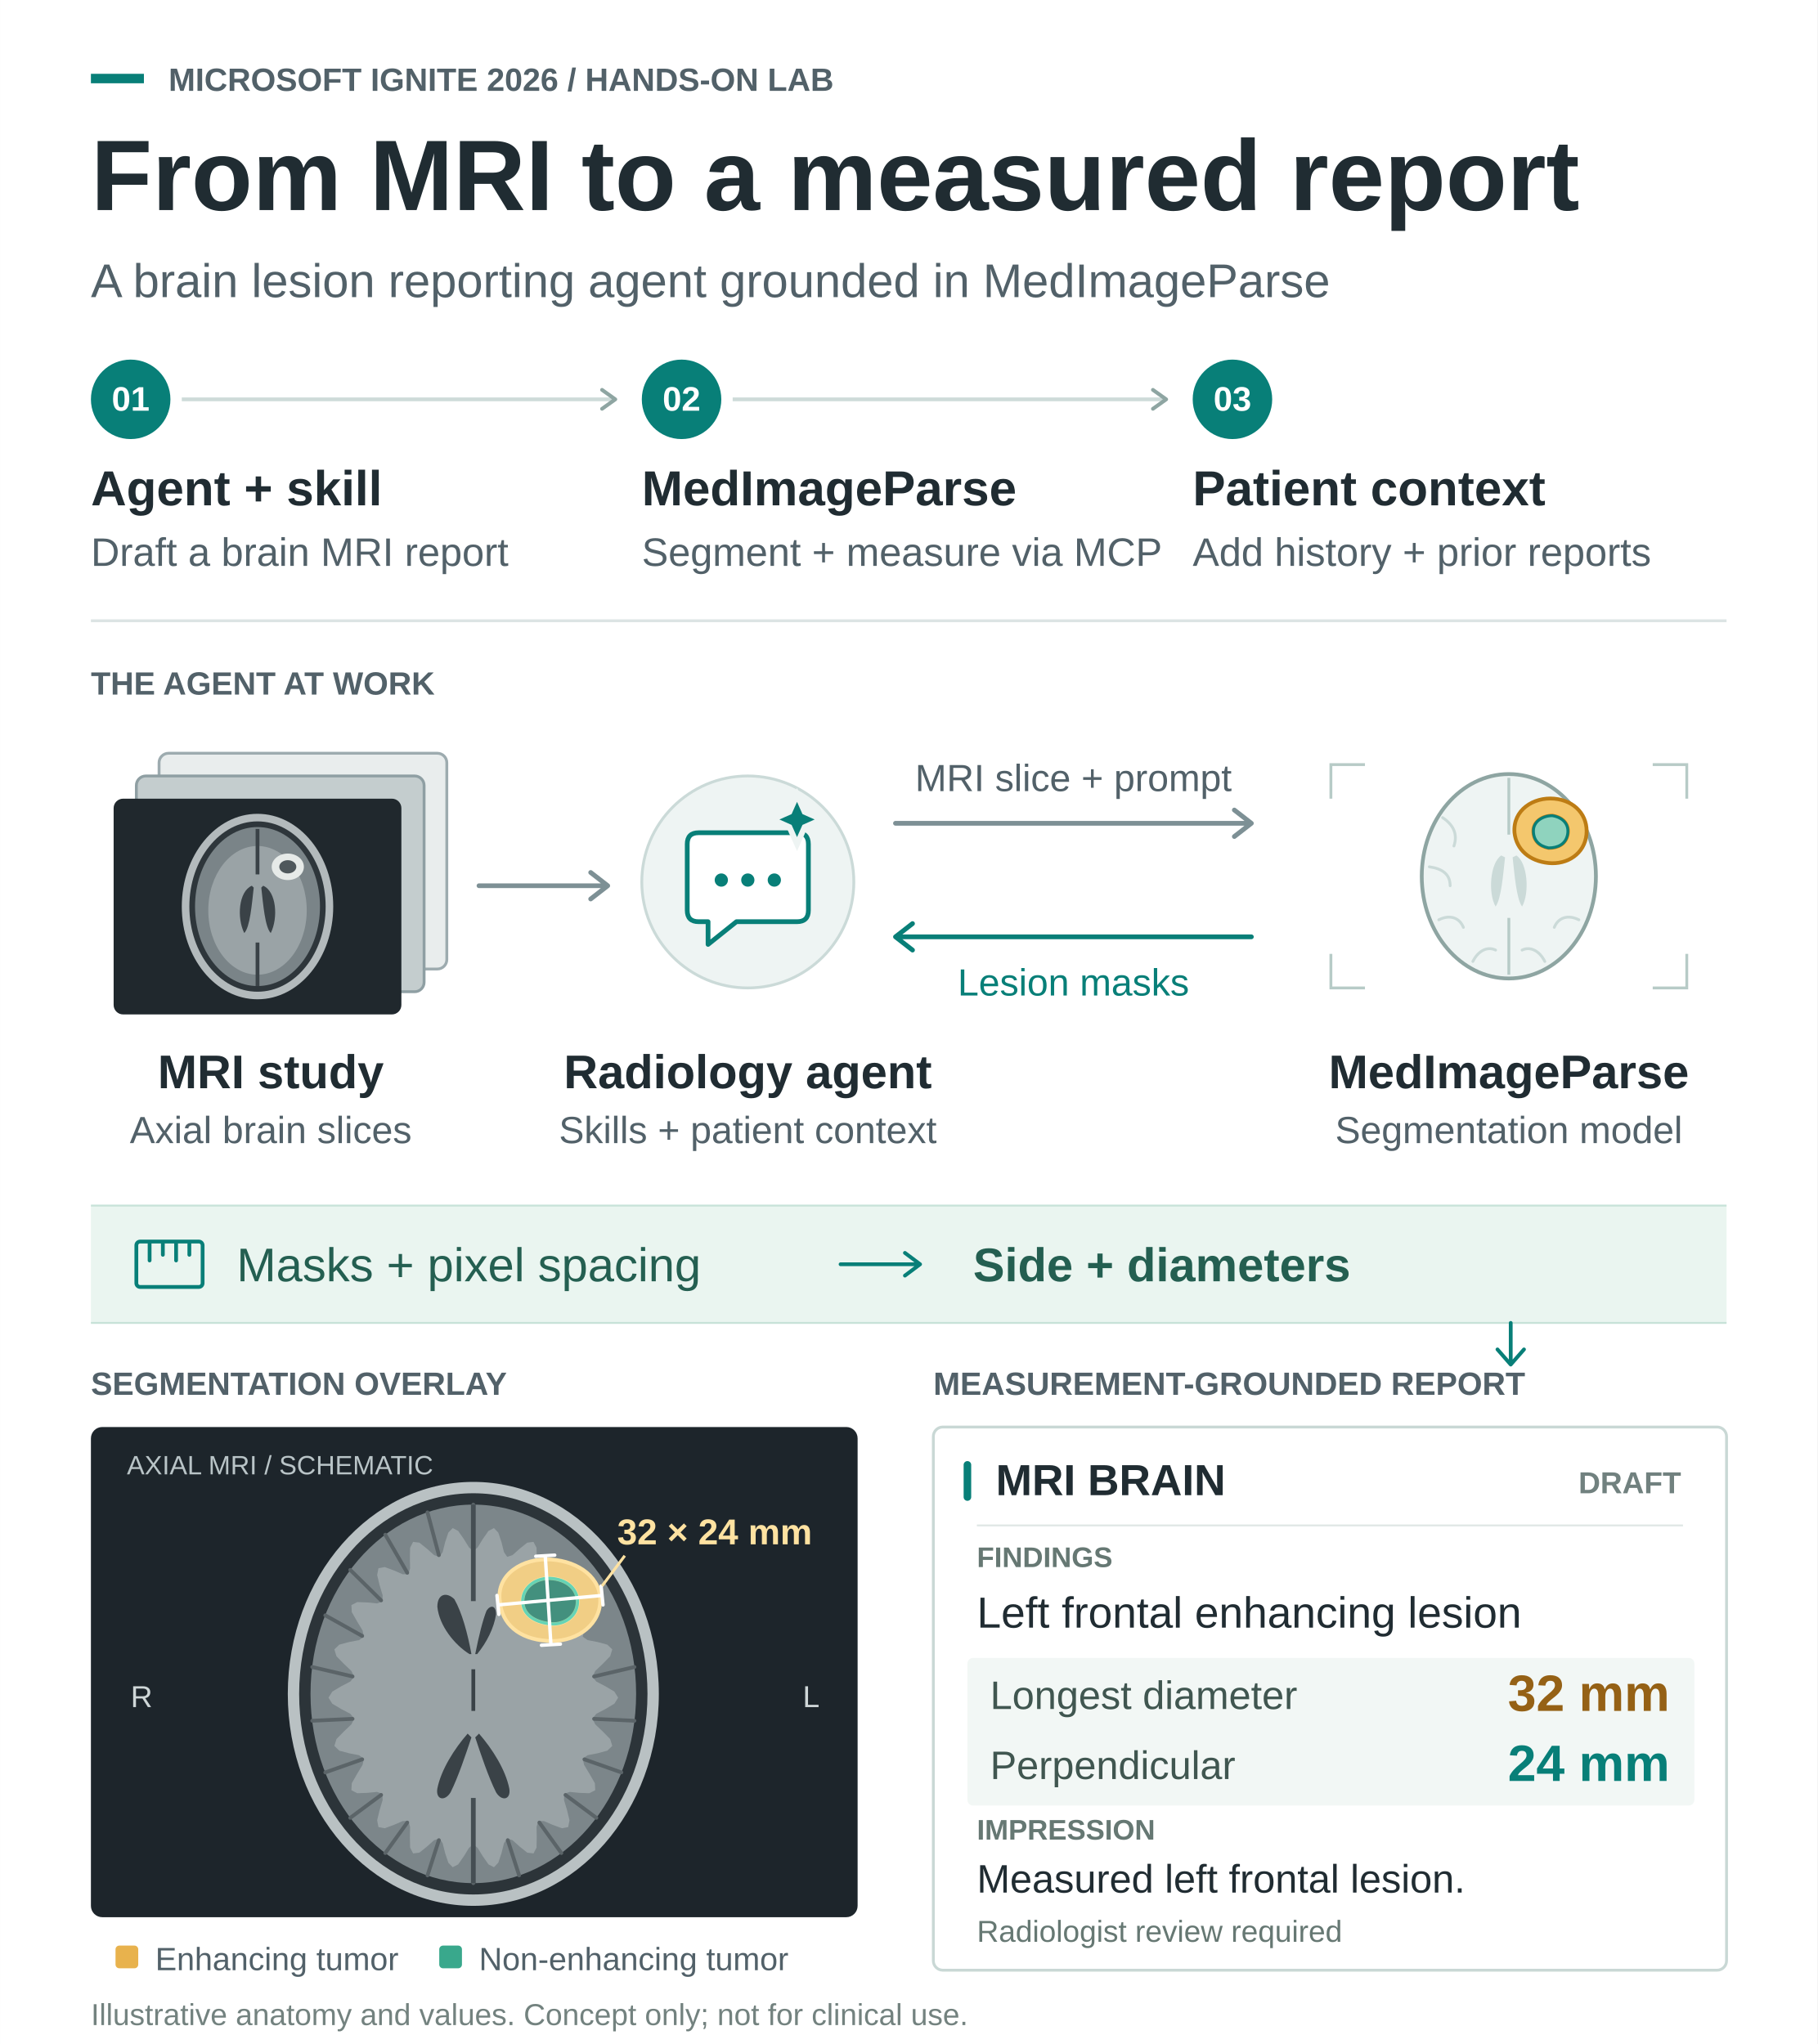
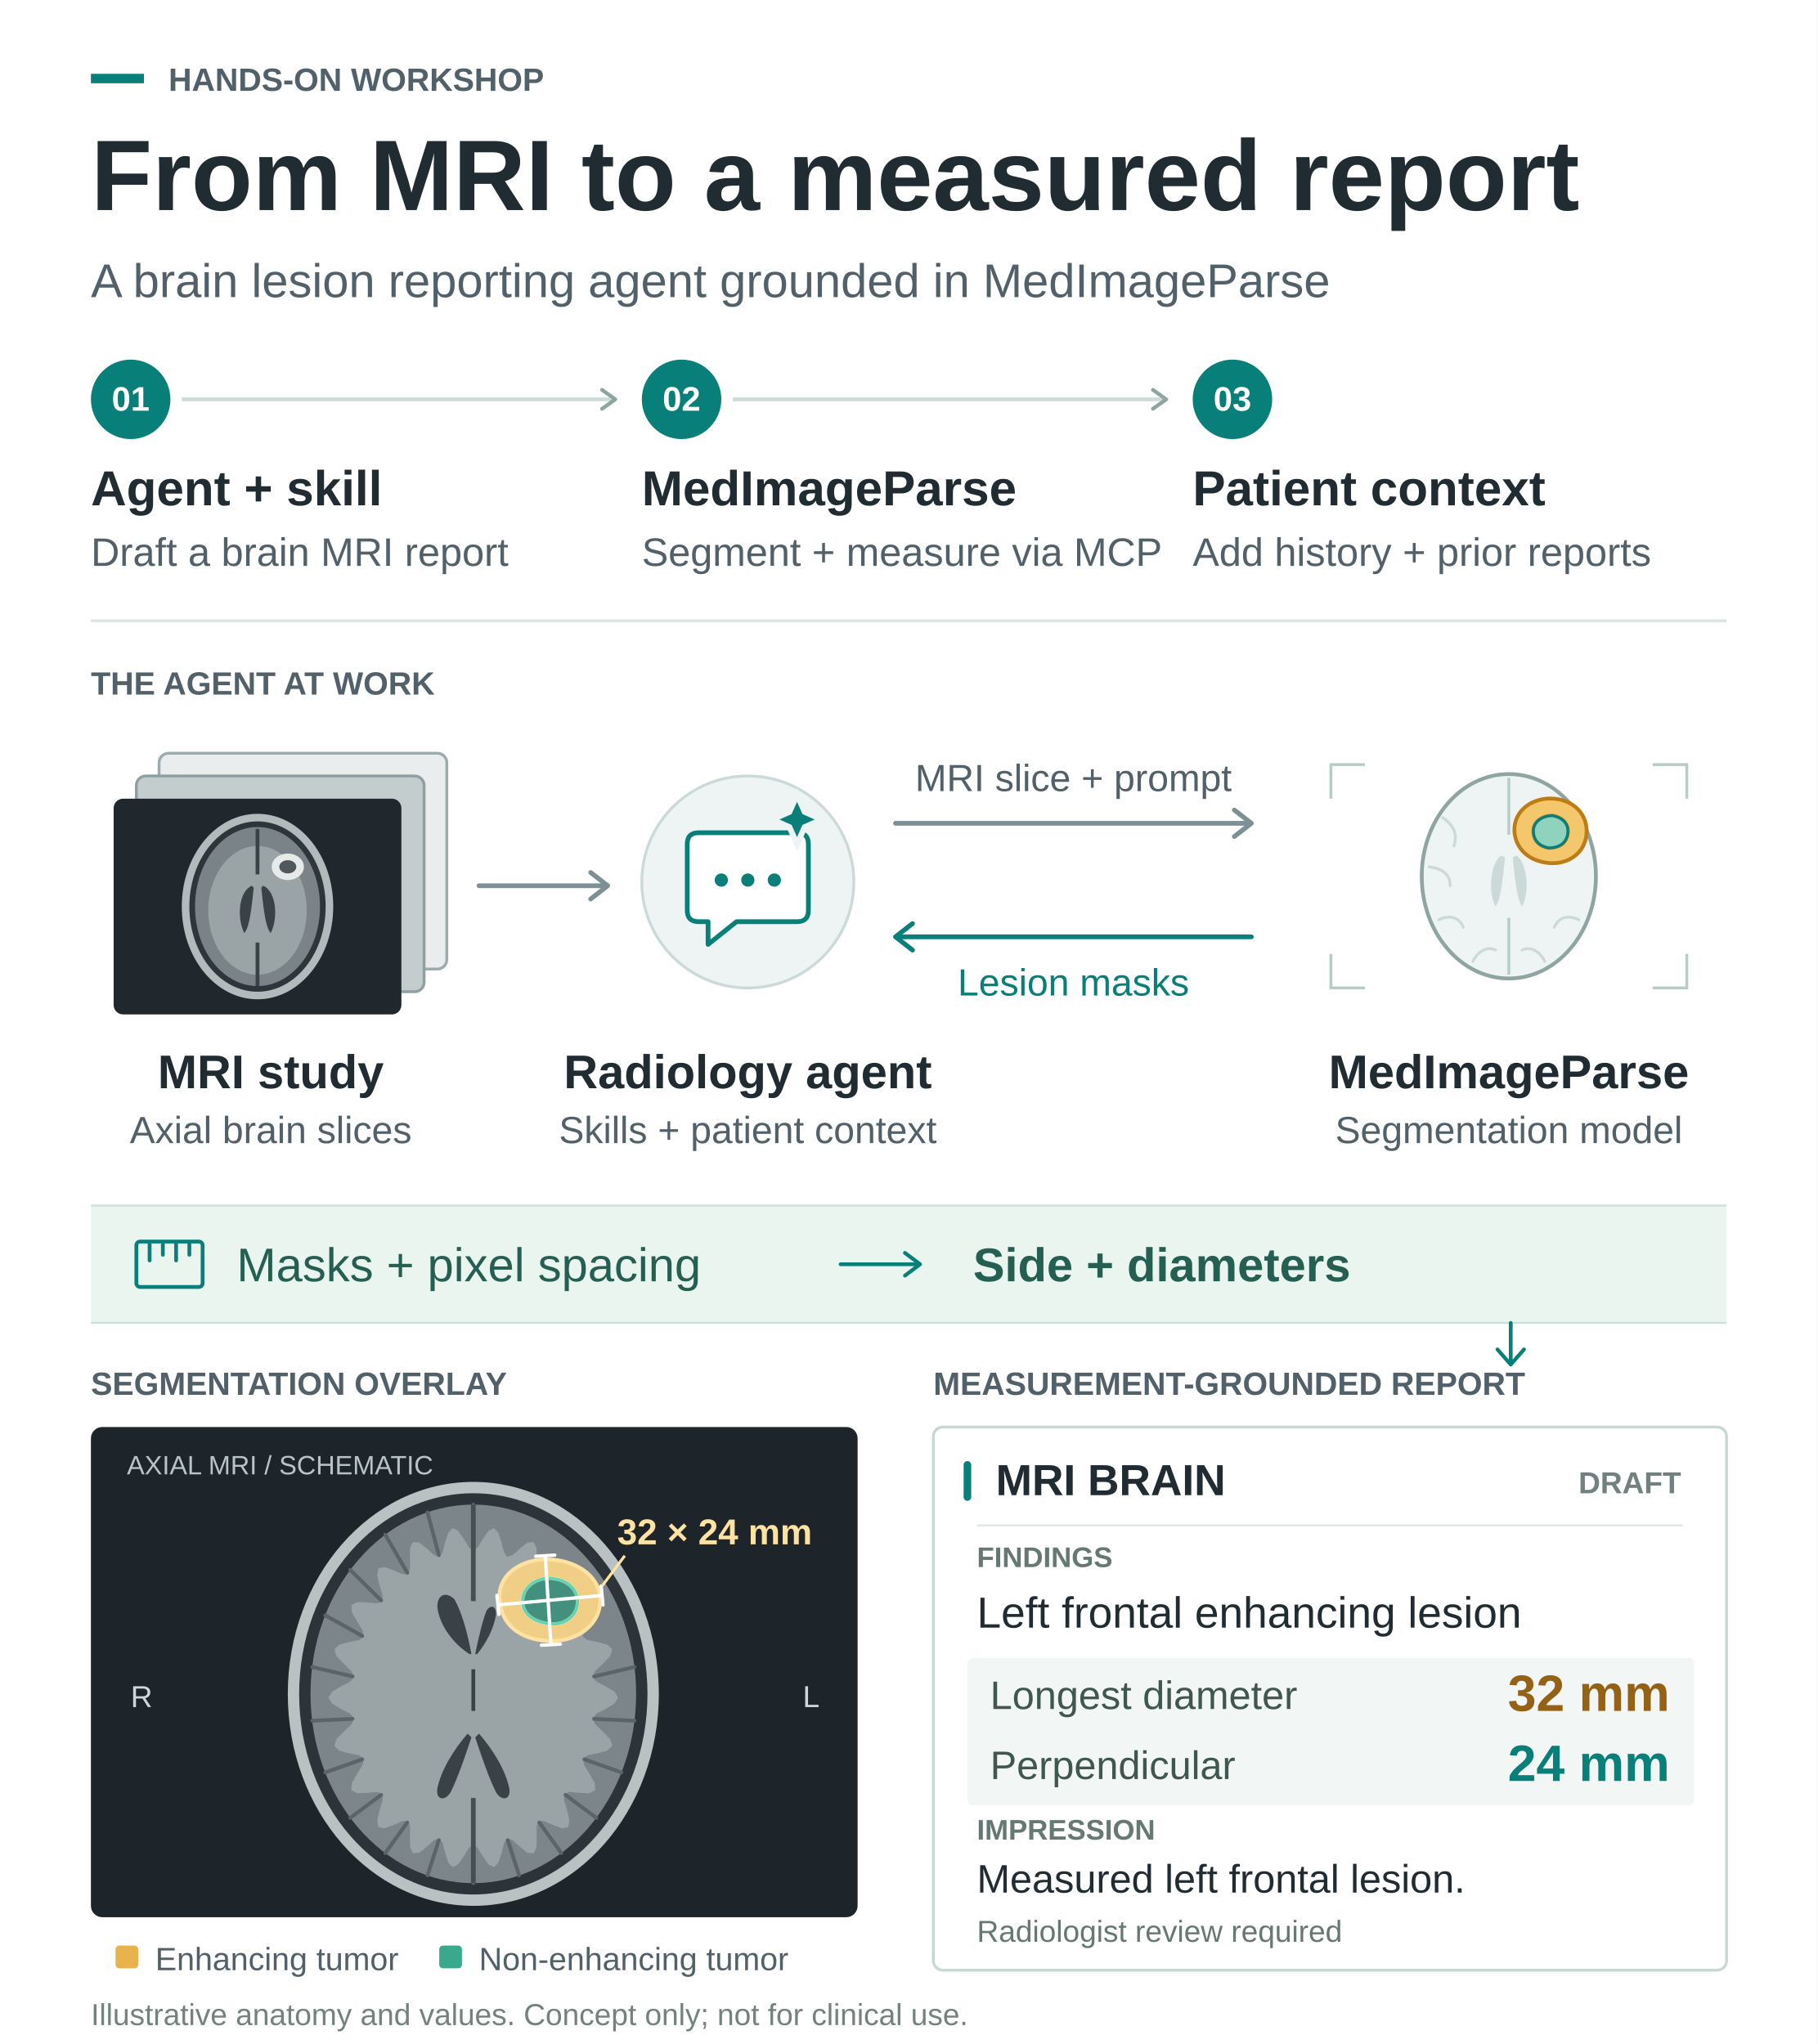
<svg xmlns="http://www.w3.org/2000/svg" width="6.667in" height="7.5in" viewBox="0 0 960 1080" role="img" aria-labelledby="title description">
  <rect width="960" height="1080" fill="#FFFFFF" />
  <g font-family="Aptos, Segoe UI, Arial, sans-serif" letter-spacing="0">
    <rect x="48" y="39" width="28" height="5" fill="#087F78" />
-     <text x="89" y="48" font-size="17" font-weight="700" fill="#526169">MICROSOFT IGNITE 2026 / HANDS-ON LAB</text>
+     <text x="89" y="48" font-size="17" font-weight="700" fill="#526169">HANDS-ON WORKSHOP</text>
    <text x="48" y="111" font-size="53" font-weight="700" fill="#202C32">From MRI to a measured report</text>
    <text x="48" y="157" font-size="25" fill="#526169">A brain lesion reporting agent grounded in MedImageParse</text>
    <path d="M96 211 H325 M387 211 H616" fill="none" stroke="#CEDBD9" stroke-width="2" />
    <path d="M318 206 L325 211 L318 216 M609 206 L616 211 L609 216" fill="none" stroke="#8EA5A2" stroke-width="2" stroke-linecap="round" stroke-linejoin="round" />
    <circle cx="69" cy="211" r="21" fill="#087F78" />
    <circle cx="360" cy="211" r="21" fill="#087F78" />
    <circle cx="651" cy="211" r="21" fill="#087F78" />
    <g font-size="18" font-weight="700" fill="#FFFFFF" text-anchor="middle">
      <text x="69" y="217">01</text>
      <text x="360" y="217">02</text>
      <text x="651" y="217">03</text>
    </g>
    <g font-size="26" font-weight="700" fill="#202C32">
      <text x="48" y="267">Agent + skill</text>
      <text x="339" y="267">MedImageParse</text>
      <text x="630" y="267">Patient context</text>
    </g>
    <g font-size="21" fill="#526169">
      <text x="48" y="299">Draft a brain MRI report</text>
      <text x="339" y="299">Segment + measure via MCP</text>
      <text x="630" y="299">Add history + prior reports</text>
    </g>
    <path d="M48 328 H912" stroke="#DCE4E4" stroke-width="1.5" />
    <text x="48" y="367" font-size="17" font-weight="700" fill="#526169">THE AGENT AT WORK</text>
    <g stroke-linejoin="round">
      <rect x="84" y="398" width="152" height="114" rx="5" fill="#E9EDED" stroke="#9DABAF" stroke-width="1.5" />
      <rect x="72" y="410" width="152" height="114" rx="5" fill="#C4CDCE" stroke="#8F9FA3" stroke-width="1.5" />
      <rect x="60" y="422" width="152" height="114" rx="5" fill="#20282D" />
      <ellipse cx="136" cy="479" rx="40" ry="49" fill="#B3BABC" />
      <ellipse cx="136" cy="479" rx="36" ry="45" fill="#2E363B" />
      <ellipse cx="136" cy="479" rx="33" ry="42" fill="#7A8488" />
      <ellipse cx="136" cy="481" rx="26" ry="34" fill="#9AA3A6" />
      <path d="M136 438 V462 M136 498 V521" stroke="#3A4247" stroke-width="2" />
      <path d="M133 468 C126 471 125 485 129 493 C132 490 133 478 134 469 Z" fill="#3A4247" />
      <path d="M139 468 C146 471 147 485 143 493 C140 490 139 478 138 469 Z" fill="#3A4247" />
      <ellipse cx="152" cy="458" rx="8.5" ry="7" fill="#E6EAE8" />
      <ellipse cx="152" cy="458" rx="4.5" ry="3.5" fill="#4F585C" />
    </g>
    <path d="M253 468 H321 M312 461 L321 468 L312 475" fill="none" stroke="#7D9095" stroke-width="2.5" stroke-linecap="round" stroke-linejoin="round" />
    <circle cx="395" cy="466" r="56" fill="#EEF4F3" stroke="#CBDAD8" stroke-width="1.5" />
    <path d="M369 440 H421 Q427 440 427 446 V481 Q427 487 421 487 H389 L374 499 V487 H369 Q363 487 363 481 V446 Q363 440 369 440 Z" fill="#FFFFFF" stroke="#087F78" stroke-width="2.5" stroke-linejoin="round" />
    <g fill="#087F78">
      <circle cx="381" cy="465" r="3.5" />
      <circle cx="395" cy="465" r="3.5" />
      <circle cx="409" cy="465" r="3.5" />
    </g>
    <path d="M421 420 L425 429 L434 433 L425 437 L421 446 L417 437 L408 433 L417 429 Z" fill="#087F78" stroke="#EEF4F3" stroke-width="3" />
    <path d="M473 435 H661 M652 428 L661 435 L652 442" fill="none" stroke="#7D9095" stroke-width="2.5" stroke-linecap="round" stroke-linejoin="round" />
    <text x="567" y="418" text-anchor="middle" font-size="20" fill="#526169">MRI slice + prompt</text>
    <path d="M661 495 H473 M482 488 L473 495 L482 502" fill="none" stroke="#087F78" stroke-width="2.5" stroke-linecap="round" stroke-linejoin="round" />
    <text x="567" y="526" text-anchor="middle" font-size="20" fill="#087F78">Lesion masks</text>
    <g fill="none" stroke="#B7CBC7" stroke-width="1.5">
      <path d="M703 422 V404 H721 M873 404 H891 V422 M891 504 V522 H873 M721 522 H703 V504" />
    </g>
    <ellipse cx="797" cy="463" rx="46" ry="54" fill="#EEF4F3" stroke="#8EA5A2" stroke-width="2" />
    <path d="M797 411 V441 M797 485 V515" stroke="#B7CBC7" stroke-width="1.5" />
    <g fill="none" stroke="#CBDAD8" stroke-width="1.5" stroke-linecap="round">
      <path d="M762 432 C768 436 770 441 768 447" />
      <path d="M755 458 C762 459 766 462 766 468" />
      <path d="M760 486 C766 483 771 485 773 490" />
      <path d="M778 508 C781 502 786 500 790 502" />
      <path d="M834 486 C828 483 823 485 821 490" />
      <path d="M816 508 C813 502 808 500 804 502" />
    </g>
    <path d="M793 452 C787 456 786 472 790 479 C793 475 794 462 795 453 Z" fill="#CBDAD8" />
    <path d="M801 452 C807 456 808 472 804 479 C801 475 800 462 799 453 Z" fill="#CBDAD8" />
    <path d="M800 440 C799 428 810 421 821 422 C832 423 839 431 838 441 C837 451 828 457 818 456 C808 455 801 449 800 440 Z M810 439 C810 434 815 431 820 431 C826 432 829 436 828 441 C827 446 823 448 818 448 C813 447 810 444 810 439 Z" fill="#F4C76D" fill-rule="evenodd" stroke="#BD7C14" stroke-width="2" />
    <path d="M810 439 C810 434 815 431 820 431 C826 432 829 436 828 441 C827 446 823 448 818 448 C813 447 810 444 810 439 Z" fill="#8FD3BE" stroke="#087F78" stroke-width="1.5" />
    <g text-anchor="middle">
      <g font-size="25" font-weight="700" fill="#202C32">
        <text x="143" y="575">MRI study</text>
        <text x="395" y="575">Radiology agent</text>
        <text x="797" y="575">MedImageParse</text>
      </g>
      <g font-size="20" fill="#526169">
        <text x="143" y="604">Axial brain slices</text>
        <text x="395" y="604">Skills + patient context</text>
        <text x="797" y="604">Segmentation model</text>
      </g>
    </g>
    <rect x="48" y="637" width="864" height="62" fill="#EAF5F0" />
    <path d="M48 637 H912 M48 699 H912" stroke="#C7E2D8" stroke-width="1" />
    <g fill="none" stroke="#087F78" stroke-width="2" stroke-linecap="round" stroke-linejoin="round">
      <rect x="72" y="656" width="35" height="24" rx="2" />
      <path d="M79 657 V666 M86 657 V663 M93 657 V666 M100 657 V663" />
      <path d="M444 668 H486 M478 662 L486 668 L478 674" />
    </g>
    <text x="125" y="677" font-size="25" fill="#245F51">Masks + pixel spacing</text>
    <text x="514" y="677" font-size="25" font-weight="700" fill="#245F51">Side + diameters</text>
    <path d="M798 699 V721 M791 713 L798 721 L805 713" fill="none" stroke="#087F78" stroke-width="2" stroke-linecap="round" stroke-linejoin="round" />
    <text x="48" y="737" font-size="17" font-weight="700" fill="#526169">SEGMENTATION OVERLAY</text>
    <text x="493" y="737" font-size="17" font-weight="700" fill="#526169">MEASUREMENT-GROUNDED REPORT</text>
    <rect x="48" y="754" width="405" height="259" rx="6" fill="#1D252B" />
    <text x="67" y="779" font-size="14" fill="#B9C4C7">AXIAL MRI / SCHEMATIC</text>
    <text x="69" y="902" font-size="16" fill="#CFD7D8">R</text>
    <text x="424" y="902" font-size="16" fill="#CFD7D8">L</text>
    <ellipse cx="250" cy="895" rx="98" ry="112" fill="#B9C1C3" />
    <ellipse cx="250" cy="895" rx="92" ry="106" fill="#2C3439" />
    <ellipse cx="250" cy="895" rx="86" ry="100" fill="#7C868A" />
    <path d="M326.5 897 L324.5 900.2 L319.8 903 L315 905.5 L312.9 908 L314.4 911.1 L318.4 914.9 L322.3 918.9 L323.4 922.5 L320.8 925 L315.6 926.4 L310.4 927.4 L307.8 929.2 L308.5 932.5 L311.4 937.3 L314.2 942.2 L314.4 945.9 L311.3 947.5 L306 947.3 L300.9 946.8 L298 947.8 L297.9 951.1 L299.5 956.4 L300.8 961.8 L300.1 965.4 L296.8 966 L291.9 964.2 L287.3 962.2 L284.3 962.2 L283.4 965.3 L283.5 970.7 L283.4 976.2 L281.8 979.3 L278.5 978.9 L274.5 975.7 L270.7 972.3 L267.9 971.4 L266.2 973.9 L264.9 979.1 L263.2 984.2 L260.9 986.6 L258 985.1 L255 980.8 L252.3 976.4 L250 974.5 L247.7 976.4 L245 980.8 L242 985.1 L239.1 986.6 L236.8 984.2 L235.1 979.1 L233.8 973.9 L232.1 971.4 L229.3 972.3 L225.5 975.7 L221.5 978.9 L218.2 979.3 L216.6 976.2 L216.5 970.7 L216.6 965.3 L215.7 962.2 L212.7 962.2 L208.1 964.2 L203.2 966 L199.9 965.4 L199.2 961.8 L200.5 956.4 L202.1 951.1 L202 947.8 L199.1 946.8 L194 947.3 L188.7 947.5 L185.6 945.9 L185.8 942.2 L188.6 937.3 L191.5 932.5 L192.2 929.2 L189.6 927.4 L184.4 926.4 L179.2 925 L176.6 922.5 L177.7 918.9 L181.6 914.9 L185.6 911.1 L187.1 908 L185 905.5 L180.2 903 L175.5 900.2 L173.5 897 L175.5 893.8 L180.2 891 L185 888.5 L187.1 886 L185.6 882.9 L181.6 879.1 L177.7 875.1 L176.6 871.5 L179.2 869 L184.4 867.6 L189.6 866.6 L192.2 864.8 L191.5 861.5 L188.6 856.7 L185.8 851.8 L185.6 848.1 L188.7 846.5 L194 846.7 L199.1 847.2 L202 846.2 L202.1 842.9 L200.5 837.6 L199.2 832.2 L199.9 828.6 L203.2 828 L208.1 829.8 L212.7 831.8 L215.7 831.8 L216.6 828.7 L216.5 823.3 L216.6 817.8 L218.2 814.7 L221.5 815.1 L225.5 818.3 L229.3 821.7 L232.1 822.6 L233.8 820.1 L235.1 814.9 L236.8 809.8 L239.1 807.4 L242 808.9 L245 813.2 L247.7 817.6 L250 819.5 L252.3 817.6 L255 813.2 L258 808.9 L260.9 807.4 L263.2 809.8 L264.9 814.9 L266.2 820.1 L267.9 822.6 L270.7 821.7 L274.5 818.3 L278.5 815.1 L281.8 814.7 L283.4 817.8 L283.5 823.3 L283.4 828.7 L284.3 831.8 L287.3 831.8 L291.9 829.8 L296.8 828 L300.1 828.6 L300.8 832.2 L299.5 837.6 L297.9 842.9 L298 846.2 L300.9 847.2 L306 846.7 L311.3 846.5 L314.4 848.1 L314.2 851.8 L311.4 856.7 L308.5 861.5 L307.8 864.8 L310.4 866.6 L315.6 867.6 L320.8 869 L323.4 871.5 L322.3 875.1 L318.4 879.1 L314.4 882.9 L312.9 886 L315 888.5 L319.8 891 L324.5 893.8 Z" fill="#9AA3A6" />
    <g fill="none" stroke="#5B6468" stroke-width="2" stroke-linecap="round">
      <path d="M335.1 909.2 L313.8 908.2" />
      <path d="M328.2 936.5 L308.7 929.6" />
      <path d="M315 960.5 L298.7 948.4" />
      <path d="M296.5 979.1 L284.9 963" />
      <path d="M274.2 990.9 L268.2 972.3" />
      <path d="M250 995 L250 975.5" />
      <path d="M225.8 990.9 L231.8 972.3" />
      <path d="M203.5 979.1 L215.1 963" />
      <path d="M185 960.5 L201.3 948.4" />
      <path d="M171.8 936.5 L191.3 929.6" />
      <path d="M164.9 909.2 L186.2 908.2" />
      <path d="M164.9 880.8 L186.2 885.8" />
      <path d="M171.8 853.5 L191.3 864.4" />
      <path d="M185 829.5 L201.3 845.6" />
      <path d="M203.5 810.9 L215.1 831" />
      <path d="M225.8 799.1 L231.8 821.7" />
      <path d="M250 795 L250 818.5" />
      <path d="M335.1 880.8 L313.8 885.8" />
    </g>
    <path d="M250 795 V846 M250 950 V995" stroke="#454E53" stroke-width="2.5" />
    <g fill="#3A4247">
      <path d="M248 874 C240 869 232 859 231 849 C231 842 236 841 240 845 C244 852 247 863 249 874 Z" />
      <path d="M252 874 C257 868 261 860 262 853 C262 848 259 848 257 851 C255 856 253 864 251 874 Z" />
      <path d="M249 882 H251 V904 H249 Z" />
      <path d="M247 916 C240 924 233 935 231 945 C230 951 235 952 238 947 C242 939 246 927 249 918 Z" />
      <path d="M253 916 C260 924 267 935 269 945 C270 951 265 952 262 947 C258 939 254 927 251 918 Z" />
    </g>
    <path d="M264 846 C262 832 276 823 291 824 C306 825 318 834 317 847 C316 860 303 868 289 867 C274 866 265 858 264 846 Z" fill="#E6EAE8" />
    <path d="M276 846 C276 838 284 833 292 834 C301 835 306 841 305 848 C304 855 297 859 290 858 C282 857 276 853 276 846 Z" fill="#4F585C" />
    <path d="M264 846 C262 832 276 823 291 824 C306 825 318 834 317 847 C316 860 303 868 289 867 C274 866 265 858 264 846 Z M276 846 C276 838 284 833 292 834 C301 835 306 841 305 848 C304 855 297 859 290 858 C282 857 276 853 276 846 Z" fill="#F4C76D" fill-opacity="0.8" fill-rule="evenodd" stroke="#FFE2A1" stroke-width="2" />
    <path d="M276 846 C276 838 284 833 292 834 C301 835 306 841 305 848 C304 855 297 859 290 858 C282 857 276 853 276 846 Z" fill="#39BD9B" fill-opacity="0.55" stroke="#65D4B6" stroke-width="1.5" />
    <g fill="none" stroke="#FFFFFF" stroke-width="1.8" stroke-linecap="round">
      <path d="M263 848 L318 843 M262.5 843 L263.5 853 M317.5 838 L318.5 848" />
      <path d="M288 822 L291 869 M283 822.3 L293 821.7 M286 869.3 L296 868.7" />
    </g>
    <path d="M318 838 L330 822" fill="none" stroke="#FFE2A1" stroke-width="1.5" />
    <text x="326" y="816" font-size="19" font-weight="700" fill="#FFE2A1">32 × 24 mm</text>
    <g font-size="17" fill="#526169">
      <rect x="61" y="1028" width="12" height="12" rx="2" fill="#E8B24D" />
      <text x="82" y="1041">Enhancing tumor</text>
      <rect x="232" y="1028" width="12" height="12" rx="2" fill="#39A88C" />
      <text x="253" y="1041">Non-enhancing tumor</text>
    </g>
    <rect x="493" y="754" width="419" height="287" rx="5" fill="#FFFFFF" stroke="#C9D8D5" stroke-width="1.5" />
    <path d="M511 774 V791" stroke="#087F78" stroke-width="4" stroke-linecap="round" />
    <text x="526" y="790" font-size="23" font-weight="700" fill="#202C32">MRI BRAIN</text>
    <text x="888" y="789" text-anchor="end" font-size="16" font-weight="700" fill="#71817F">DRAFT</text>
    <path d="M516 806 H889" stroke="#E0E7E5" stroke-width="1" />
    <text x="516" y="828" font-size="15" font-weight="700" fill="#667873">FINDINGS</text>
    <text x="516" y="860" font-size="23" fill="#202C32">Left frontal enhancing lesion</text>
    <rect x="511" y="876" width="384" height="78" rx="3" fill="#F2F7F5" />
    <g font-size="21" fill="#405650">
      <text x="523" y="903">Longest diameter</text>
      <text x="523" y="940">Perpendicular</text>
    </g>
    <g text-anchor="end" font-size="27" font-weight="700">
      <text x="882" y="904" fill="#956115">32 mm</text>
      <text x="882" y="941" fill="#087F78">24 mm</text>
    </g>
    <text x="516" y="972" font-size="15" font-weight="700" fill="#667873">IMPRESSION</text>
    <text x="516" y="1000" font-size="21" fill="#202C32">Measured left frontal lesion.</text>
    <text x="516" y="1026" font-size="16" fill="#667873">Radiologist review required</text>
    <text x="48" y="1070" font-size="16" fill="#73827F">Illustrative anatomy and values. Concept only; not for clinical use.</text>
  </g>
</svg>
